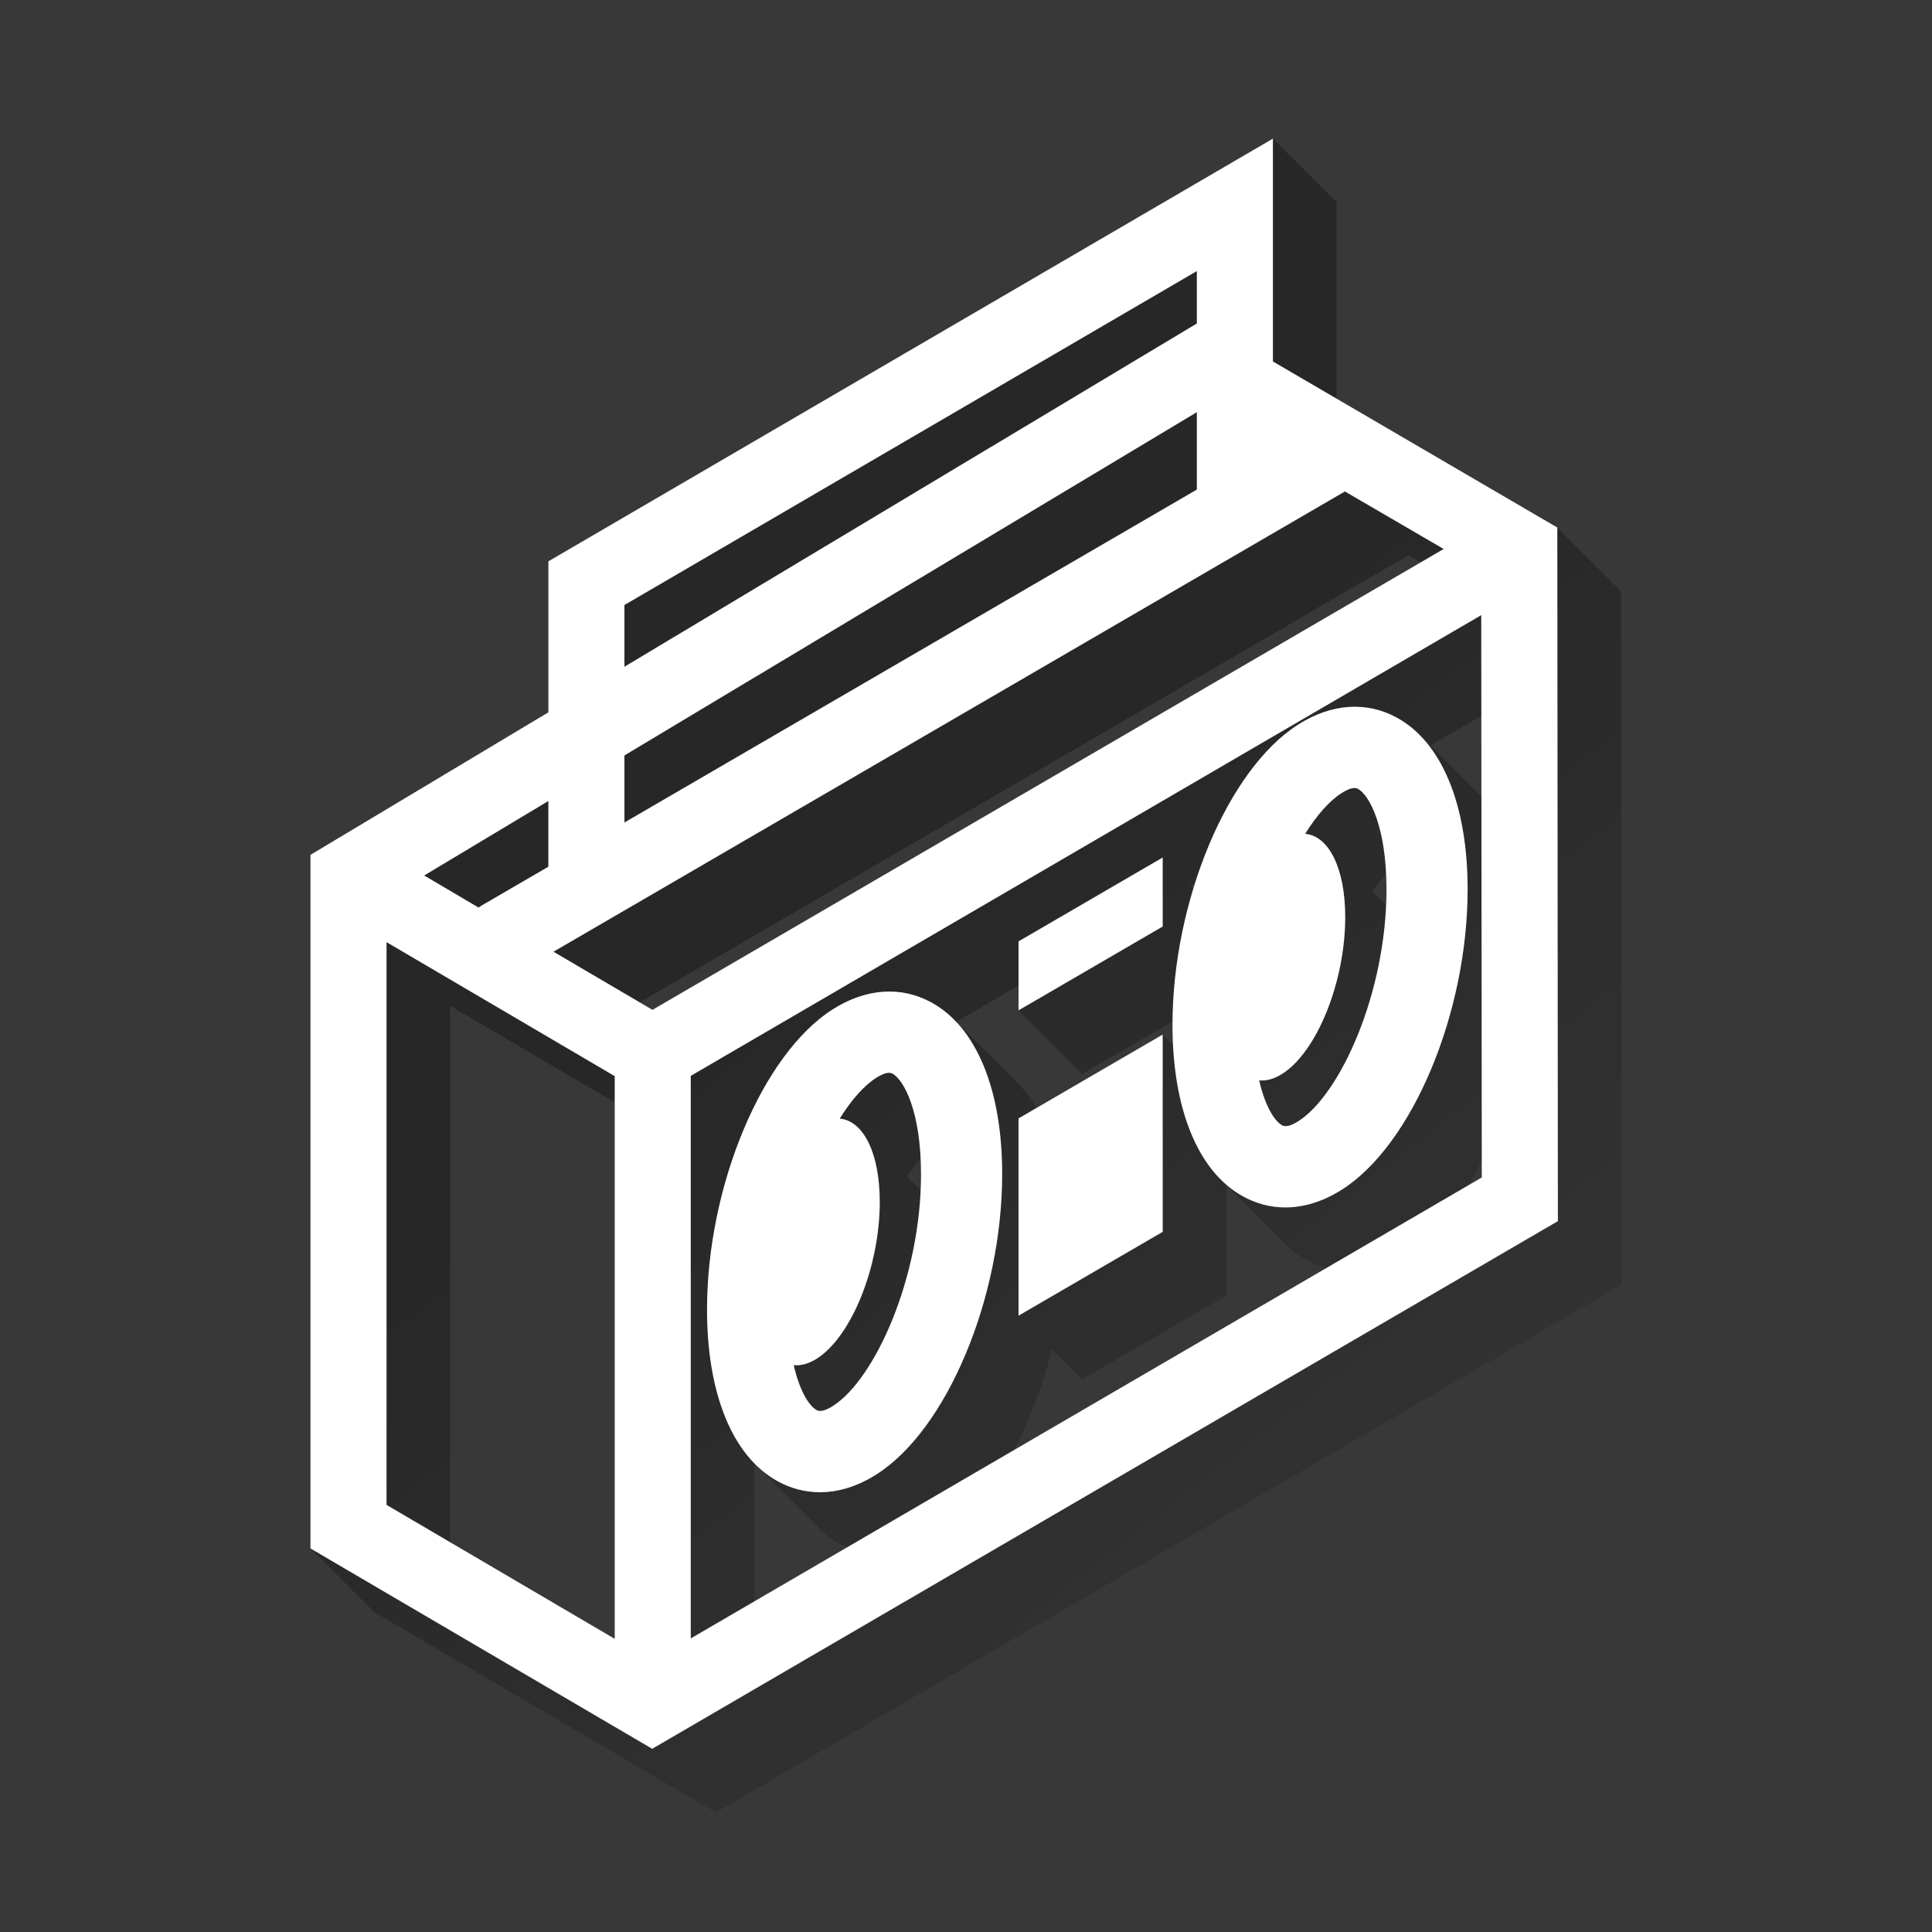
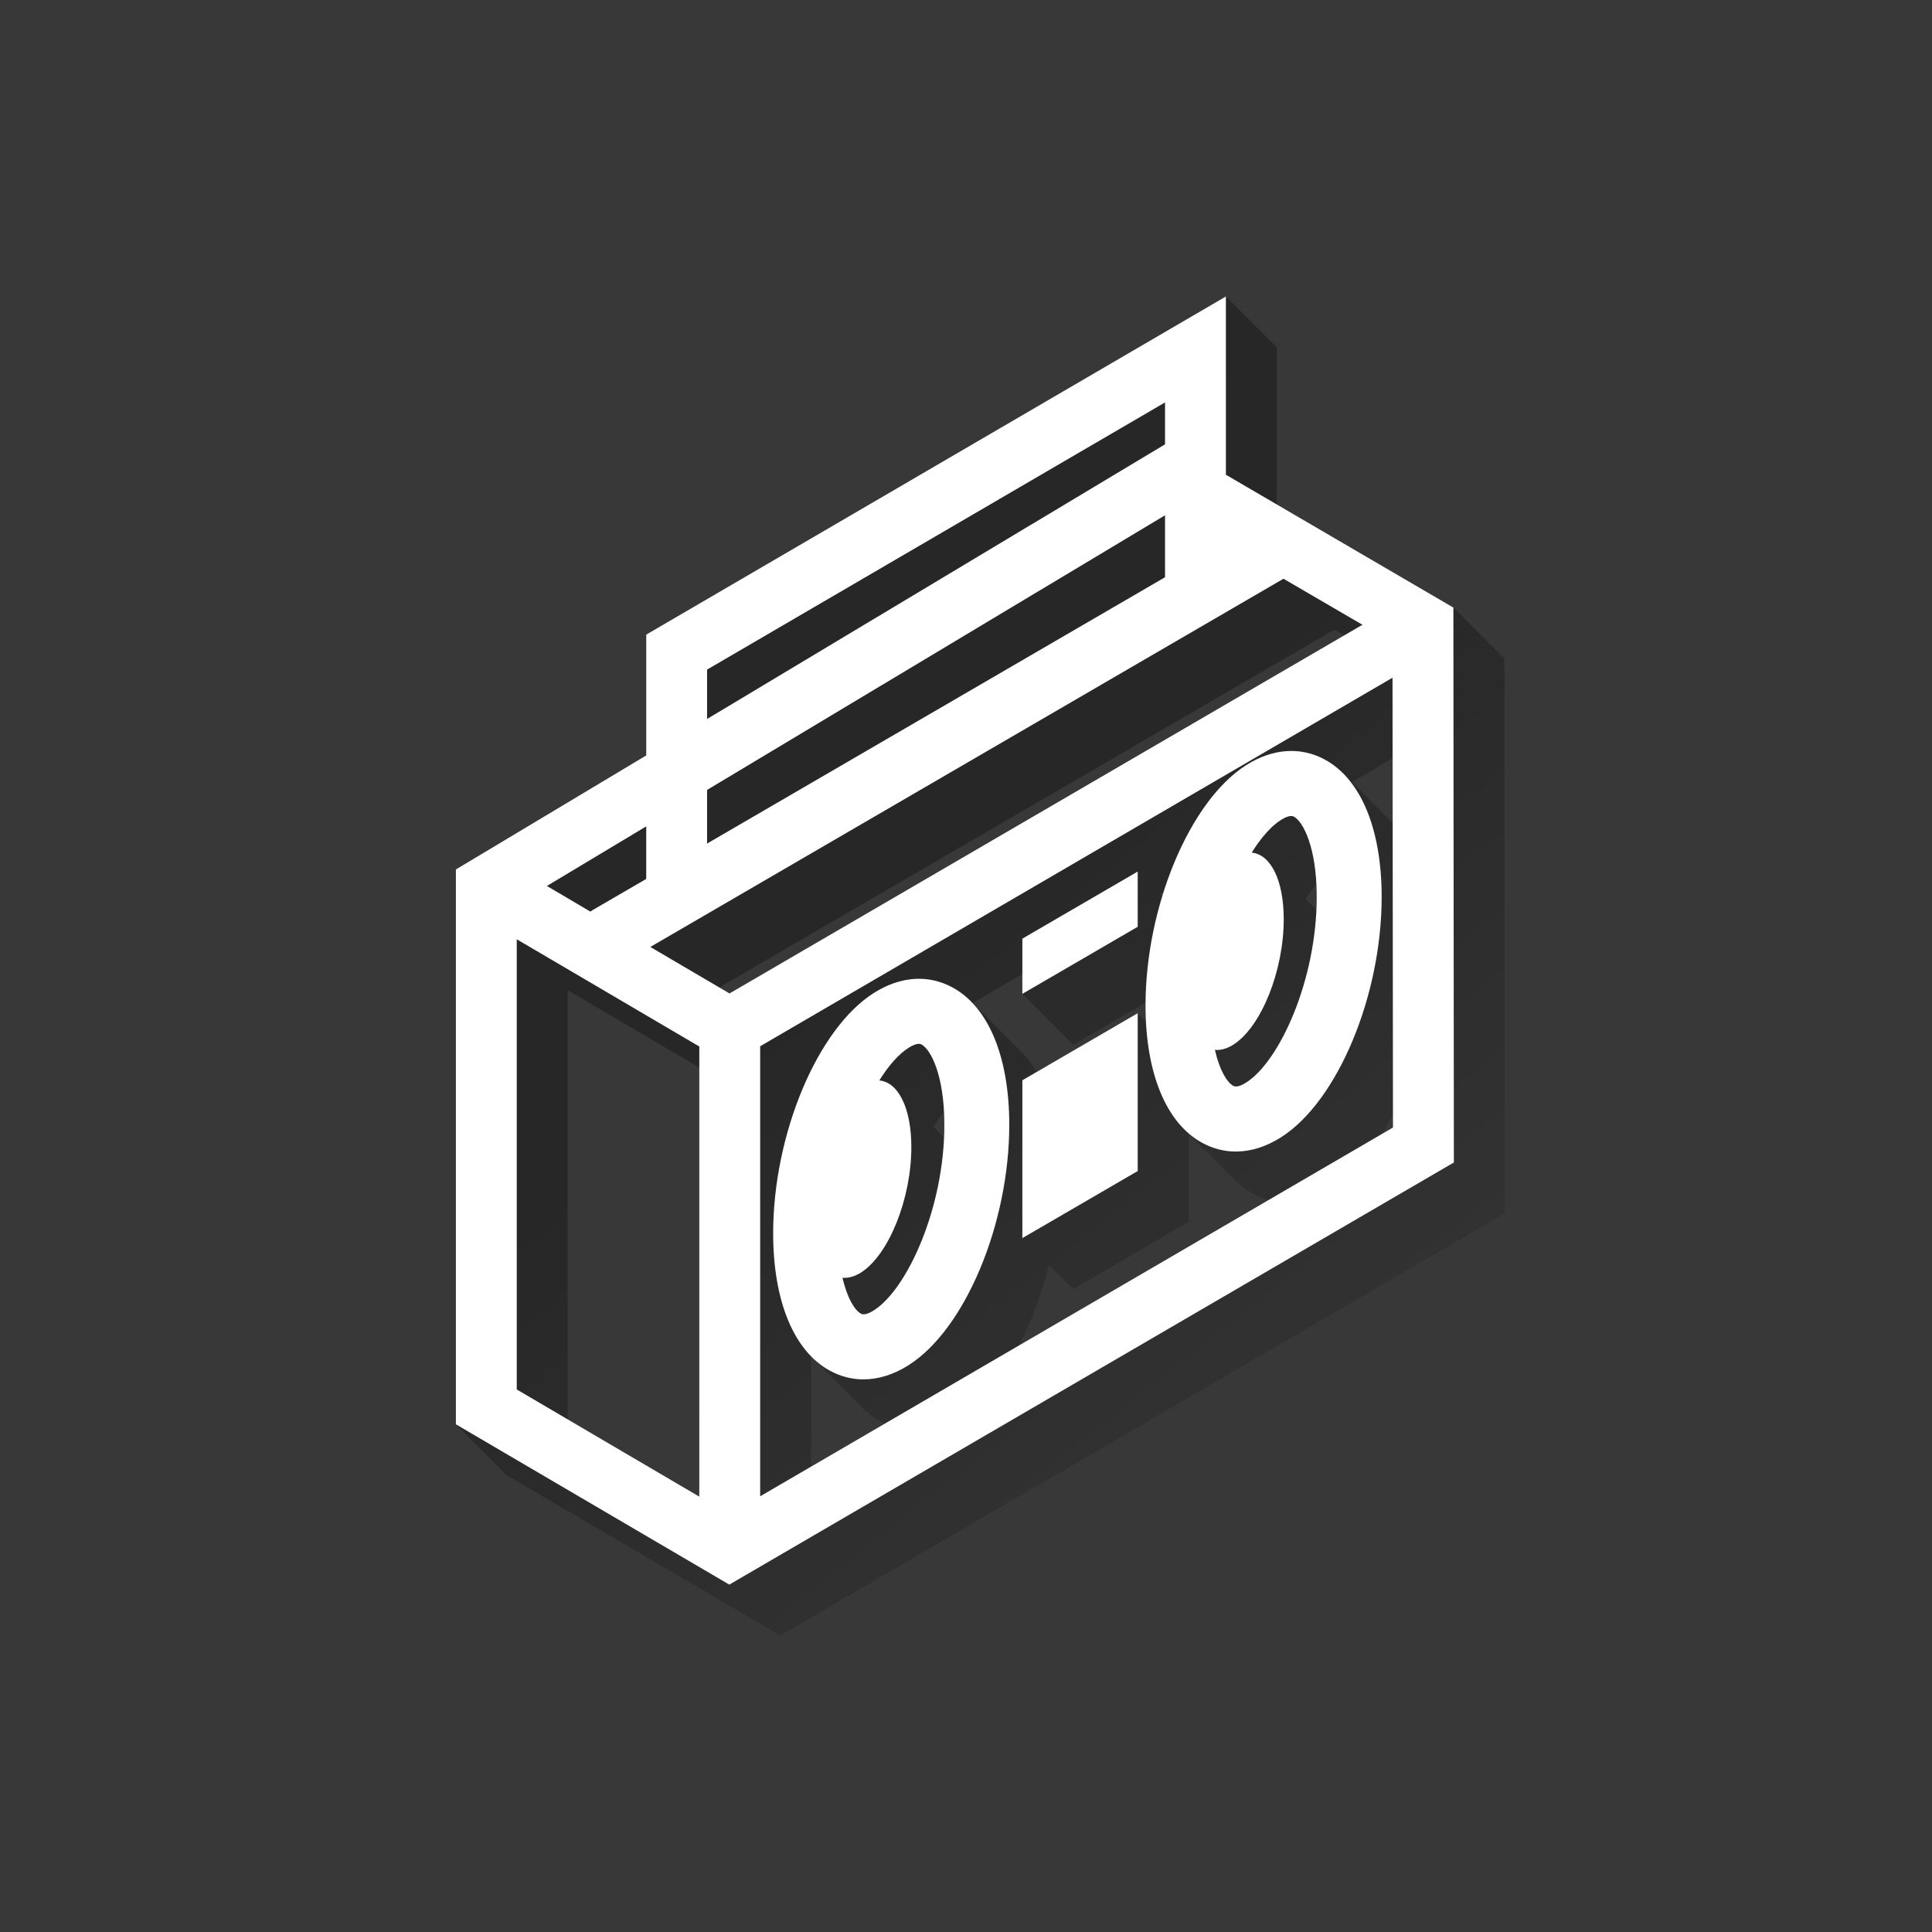
<svg xmlns="http://www.w3.org/2000/svg" xmlns:xlink="http://www.w3.org/1999/xlink" viewBox="0 0 640 640" width="512" height="512">
  <defs>
-     <path d="M0 0h640v640H0V0z" id="a" />
-     <path d="M123.93 534.02l-21.09-21.08V283.18l78.81-47.21v-50.02L421.67 45.92l21.08 21.09v65.04l73.13 42.7 21.09 21.08.19 229.77-300.02 174.8-113.21-66.38zm391.96-350.49l-73.14-42.7-21.08-21.09V79.31l-22.54 13.15 18.43 18.42v17.37l-18.37 11.01 18.37 18.37v21.43l27.96-16.26 32.71 19.06 21.08 21.09-5.98 3.48 18.43 18.43.19 182.06 4.12-2.4-.18-220.99zM271.61 494.32c6.17 0 12.52-1.96 18.68-5.87.28-.18.56-.36.85-.55-.31-.21-.62-.48-.94-.8-2.11-2.1-18.97-18.97-21.08-21.08-2.16-2.16-4.57-6.69-6.19-13.79 2.37.23 4.94-.45 7.64-2.15 11.52-7.31 20.86-30.55 20.86-51.91 0-6.71-.92-12.43-2.54-16.9-.89-.89-8.03-8.04-8.92-8.93-14.67 20.51-24.67 52.3-24.67 82.6 0 14.95 2.44 27.82 6.97 37.82 3.03 1.04 6.16 1.56 9.34 1.56zm60.37-105.4c0-14.94-2.44-27.82-6.97-37.81-8.91-3.08-18.69-1.62-28.02 4.3-.28.18-.57.36-.85.55.31.22.63.49.95.81 2.11 2.11 18.98 18.98 21.08 21.09 3.64 3.63 8.02 14 8.02 32.15 0 12.47-2.02 24.85-5.26 35.98 6.89-17.35 11.05-37.52 11.05-57.07zm-27 5.33c.08-1.77.12-3.55.12-5.32 0-1.78-.04-3.49-.12-5.12-1.52 1.74-3.03 3.73-4.5 5.94l4.5 4.5zm185.88-4.2v-5.49c-1.46 2.85-2.99 5.57-4.59 8.16.61-.35 2.14-1.25 4.59-2.67zm-11.67-133.29c-8.91-3.07-18.68-1.61-28.01 4.31-.29.18-.57.36-.85.55.31.21.62.48.95.81 2.1 2.11 18.97 18.97 21.08 21.08 3.64 3.64 8.02 14.01 8.02 32.16 0 12.47-2.03 24.86-5.27 36 6.89-17.36 11.06-37.54 11.06-57.09 0-14.95-2.44-27.82-6.98-37.82zm-20.02 43.15c.08-1.77.12-3.55.12-5.33 0-1.78-.04-3.48-.12-5.11-1.52 1.73-3.03 3.72-4.51 5.94 0 0 4.06 4.05 4.51 4.5zm-34.42 55.82c11.53-7.3 20.87-30.54 20.87-51.91 0-6.7-.92-12.43-2.54-16.9-.89-.89-8.03-8.03-8.93-8.92-14.66 20.5-24.66 52.3-24.66 82.6 0 14.94 2.43 27.82 6.97 37.81 3.03 1.05 6.16 1.57 9.33 1.57 6.17 0 12.53-1.97 18.69-5.87.28-.18.56-.36.84-.55-.3-.22-.61-.48-.93-.8l-21.09-21.09c-2.15-2.15-4.57-6.68-6.18-13.78 2.37.22 4.94-.45 7.63-2.16zm65.96-118.6l-16.9 9.85 16.93 16.93-.03-26.78zM316.8 338.5l20.29 20.29c2.34 2.34 4.45 5.09 6.31 8.22 2.78-1.62 16.7-9.72 41.76-24.3 2.04 2.05 3.18 3.18 3.41 3.41-.11-2.15-.17-4.36-.17-6.61 0-.38 0-.75.01-1.12-2 1.16-11.97 6.96-29.92 17.39L337.4 334.7v-8.21l-20.6 12.01zm77.58-45.22l.95.95c.19-.61.38-1.23.57-1.83 0 0-.51.29-1.52.88zm-35.89 130.29l26.67-15.51v-31.99l-26.67 15.51v31.99zm80.87-3.51c-2.23-.61-4.41-1.49-6.52-2.66-2.66-1.46-5.13-3.33-7.37-5.58l-19.22-19.22v36.55l-47.76 27.77c-6.02-6.02-9.37-9.36-10.04-10.03-2.98 12.07-7.28 23.51-12.52 33.45 20.68-12.06 93.09-54.25 103.43-60.28zm-189.45 110.4c18.33-10.68 28.51-16.61 30.55-17.8-.61-.28-1.21-.59-1.81-.91-2.66-1.47-5.12-3.34-7.37-5.59-2.11-2.1-18.98-18.97-21.09-21.08-.09-.1-.18-.19-.28-.29v45.67zm-16.18-176.91l-29.3-17.19L186 317.93c-3.25 1.89-5.05 2.94-5.42 3.15-.34.2-.66.41-.97.64-1.2-.71-7.2-4.25-18.01-10.62l-18.39-18.39-19.28 11.56V525.3l92.12 54.01 31.17-18.16-18.4-18.4V356.4l4.91-2.85zM466.6 183.89L211.89 332.02l4.25 2.5 254.54-148.26-4.08-2.37zm-259.75 88.57v-22.21l18.36-11.02-18.36-18.36v-16.23l-4.11 2.4v50.02l-18.38 11.01 18.38 18.37V304l22.54-13.11-18.43-18.43zm-57.73 238.43l54.51 31.99v-177.7l-54.51-32v177.71zm75.59 53.08l-75.59-44.37-21.08-21.09V312.09l75.59 44.39 21.08 21.09v186.4z" id="b" />
-     <path d="M516.07 404.52L216.05 579.31l-113.21-66.37V283.18l78.81-47.21v-50.02L421.67 45.92v73.82l94.21 55.01.19 229.77zM206.85 220.87l189.62-113.71V89.8L206.85 200.42v20.45zm0 51.59l189.62-110.28v-25.64L206.85 250.25v22.21zm-66.33 17.56c10.8 6.37 16.8 9.9 18 10.61.31-.22.64-.44.98-.64 1.48-.86 8.86-5.15 22.15-12.88v-21.76l-41.13 24.67zm63.11 66.46l-75.59-44.39v186.42l75.59 44.37v-186.4zm12.51-21.96l262.09-152.66-32.71-19.06-262.17 152.47 32.79 19.25zm274.72 55.53l-.18-186.27L228.82 356.4v186.35l262.04-152.7zm-200.57 98.4c-6.16 3.91-12.51 5.87-18.68 5.87-4.86 0-9.6-1.21-14.04-3.66-14.85-8.16-23.36-28.87-23.36-56.81 0-40.99 18.31-84.71 41.69-99.53 11.01-6.97 22.64-7.76 32.73-2.2 14.84 8.16 23.35 28.87 23.35 56.8 0 41-18.31 84.72-41.69 99.53zm5.38-132.78c-.33-.19-.72-.28-1.16-.28-1.09 0-2.5.55-4.22 1.64-4.05 2.56-8.23 7.28-12.12 13.52 7.77.72 13.26 11.23 13.26 27.62 0 21.36-9.34 44.6-20.86 51.91-2.7 1.7-5.27 2.38-7.64 2.15 1.98 8.71 5.16 13.55 7.59 14.88 1.15.64 2.96.18 5.38-1.36 13.82-8.75 29.21-42.46 29.2-76.82 0-20.6-5.64-31.18-9.43-33.26zm148.81 38.44c-6.16 3.9-12.52 5.87-18.69 5.87-4.85 0-9.59-1.22-14.04-3.66-14.84-8.17-23.35-28.87-23.35-56.81 0-40.99 18.31-84.71 41.69-99.53 11.01-6.97 22.63-7.76 32.72-2.21 14.84 8.17 23.36 28.87 23.36 56.81 0 40.99-18.31 84.71-41.69 99.53zm5.38-132.79c-.33-.18-.72-.27-1.17-.27-1.08 0-2.49.55-4.21 1.63-4.05 2.57-8.23 7.29-12.12 13.53 7.76.71 13.26 11.23 13.26 27.61 0 21.37-9.34 44.61-20.87 51.91-2.69 1.71-5.26 2.38-7.63 2.16 1.98 8.7 5.16 13.55 7.59 14.88 1.15.63 2.96.18 5.38-1.36 13.81-8.76 29.2-42.46 29.2-76.83 0-20.59-5.64-31.17-9.43-33.26zM337.4 370.49l47.76-27.78v65.35l-47.76 27.78v-65.35zm0-58.65l47.76-27.78v22.86L337.4 334.7v-22.86z" id="d" />
-     <path d="M516.07 404.52L216.05 579.31l-113.21-66.37V283.18l78.81-47.21v-50.02L421.67 45.92v73.82l94.21 55.01.19 229.77zM206.85 220.87l189.62-113.71V89.8L206.85 200.42v20.45zm0 51.59l189.62-110.28v-25.64L206.85 250.25v22.21zm-66.33 17.56c10.8 6.37 16.8 9.9 18 10.61.31-.22.64-.44.98-.64 1.48-.86 8.86-5.15 22.15-12.88v-21.76l-41.13 24.67zm63.11 66.46l-75.59-44.39v186.42l75.59 44.37v-186.4zm12.51-21.96l262.09-152.66-32.71-19.06-262.17 152.47 32.79 19.25zm274.72 55.53l-.18-186.27L228.82 356.4v186.35l262.04-152.7zm-200.57 98.4c-6.16 3.91-12.51 5.87-18.68 5.87-4.86 0-9.6-1.21-14.04-3.66-14.85-8.16-23.36-28.87-23.36-56.81 0-40.99 18.31-84.71 41.69-99.53 11.01-6.97 22.64-7.76 32.73-2.2 14.84 8.16 23.35 28.87 23.35 56.8 0 41-18.31 84.72-41.69 99.53zm5.38-132.78c-.33-.19-.72-.28-1.16-.28-1.09 0-2.5.55-4.22 1.64-4.05 2.56-8.23 7.28-12.12 13.52 7.77.72 13.26 11.23 13.26 27.62 0 21.36-9.34 44.6-20.86 51.91-2.7 1.7-5.27 2.38-7.64 2.15 1.98 8.71 5.16 13.55 7.59 14.88 1.15.64 2.96.18 5.38-1.36 13.82-8.75 29.21-42.46 29.2-76.82 0-20.6-5.64-31.18-9.43-33.26zm148.81 38.44c-6.16 3.9-12.52 5.87-18.69 5.87-4.85 0-9.59-1.22-14.04-3.66-14.84-8.17-23.35-28.87-23.35-56.81 0-40.99 18.31-84.71 41.69-99.53 11.01-6.97 22.63-7.76 32.72-2.21 14.84 8.17 23.36 28.87 23.36 56.81 0 40.99-18.31 84.71-41.69 99.53zm5.38-132.79c-.33-.18-.72-.27-1.17-.27-1.08 0-2.49.55-4.21 1.63-4.05 2.57-8.23 7.29-12.12 13.53 7.76.71 13.26 11.23 13.26 27.61 0 21.37-9.34 44.61-20.87 51.91-2.69 1.71-5.26 2.38-7.63 2.16 1.98 8.7 5.16 13.55 7.59 14.88 1.15.63 2.96.18 5.38-1.36 13.81-8.76 29.2-42.46 29.2-76.83 0-20.59-5.64-31.17-9.43-33.26zM337.4 370.49l47.76-27.78v65.35l-47.76 27.78v-65.35zm0-58.65l47.76-27.78v22.86L337.4 334.7v-22.86z" id="e" />
-     <linearGradient id="c" gradientUnits="userSpaceOnUse" x1="102.84" y1="45.92" x2="537.16" y2="600.4">
+     <path d="M640 0v640H0V0h640z" id="a" />
+     <path d="M151.02 471.82v-183.8l63.05-37.77v-40.02L406.09 98.21l16.86 16.87v52.03l58.5 34.16 16.88 16.87.15 183.81-240.02 139.84-90.57-53.1-16.87-16.87zm271.93-297.68l-16.86-16.88v-32.34l-18.04 10.52 14.75 14.74v13.89l-14.7 8.81 14.7 14.7v17.14l22.37-13.01 26.16 15.25 16.87 16.87-4.79 2.79 14.75 14.74.15 145.65 3.3-1.92-.15-176.79-58.51-34.16zM300.98 452.23c.23-.14.45-.29.68-.44-.25-.17-.49-.38-.75-.64-1.69-1.68-15.18-15.17-16.86-16.86-1.73-1.73-3.66-5.35-4.96-11.03 1.9.18 3.96-.36 6.12-1.72 9.21-5.85 16.68-24.44 16.68-41.53 0-5.37-.73-9.95-2.03-13.52-.71-.71-6.42-6.43-7.13-7.15-11.74 16.41-19.74 41.84-19.74 66.08 0 11.96 1.95 22.26 5.58 30.26 2.42.83 4.92 1.25 7.47 1.25 4.93 0 10.01-1.57 14.94-4.7zm27.78-109.87c-7.13-2.46-14.95-1.3-22.42 3.44-.22.14-.45.29-.68.44.25.18.51.39.76.65 1.69 1.69 15.19 15.18 16.87 16.87 2.91 2.9 6.41 11.2 6.41 25.72 0 9.98-1.61 19.88-4.21 28.78 5.52-13.88 8.84-30.01 8.84-45.65 0-11.95-1.95-22.26-5.57-30.25zm-15.93 30.26c0-1.43-.03-2.8-.1-4.1-1.21 1.39-2.42 2.98-3.6 4.75l3.6 3.6c.07-1.89.1-3.31.1-4.25zm148.61-3.5c-1.17 2.28-2.39 4.46-3.67 6.53.48-.28 1.71-1 3.67-2.14v-4.39zm-31.75-98.79c-.23.14-.45.29-.68.44.25.17.5.38.76.65 1.68 1.68 15.18 15.17 16.87 16.86 2.91 2.91 6.41 11.21 6.41 25.73 0 9.97-1.62 19.89-4.21 28.8 5.51-13.89 8.85-30.03 8.85-45.67 0-11.96-1.96-22.26-5.59-30.26-7.13-2.46-14.94-1.29-22.41 3.45zm6.49 26.81c0-1.43-.03-2.79-.09-4.09-1.22 1.38-2.43 2.97-3.61 4.75 0 0 3.25 3.24 3.61 3.6.06-1.42.09-2.84.09-4.26zm-10.93 7.39c0-5.36-.74-9.95-2.04-13.52-.71-.71-6.42-6.43-7.14-7.14-11.73 16.4-19.73 41.84-19.73 66.08 0 11.95 1.95 22.26 5.58 30.25 2.42.84 4.93 1.26 7.46 1.26 4.94 0 10.03-1.58 14.95-4.7.23-.14.45-.29.68-.44-.24-.18-.49-.38-.75-.64l-16.87-16.87c-1.72-1.72-3.66-5.35-4.94-11.03 1.89.18 3.95-.36 6.1-1.72 9.22-5.84 16.7-24.44 16.7-41.53zm22.55-45.47l13.54 13.54-.02-21.42-13.52 7.88zM338.42 348.5c1.87 1.88 3.56 4.08 5.05 6.58 2.22-1.3 13.36-7.78 33.41-19.44 1.63 1.64 2.54 2.54 2.73 2.73-.09-1.72-.14-3.49-.14-5.29 0-.3 0-.6.01-.9-1.6.93-9.58 5.57-23.94 13.92-1.12-1.13-6.75-6.75-16.87-16.87v-6.57l-16.48 9.61 16.23 16.23zm46.59-51.64c.16-.49.31-.99.46-1.47 0 0-.41.23-1.22.71.16.15.69.68.76.76zm-8.13 91.06v-25.59l-21.34 12.41v25.59l21.34-12.41zm38.14 7.47c-2.13-1.17-4.1-2.66-5.89-4.46l-15.38-15.38v29.24c-22.92 13.33-35.66 20.74-38.21 22.22-4.81-4.82-7.49-7.49-8.03-8.03-2.38 9.66-5.82 18.81-10.02 26.76 16.55-9.64 74.48-43.4 82.75-48.22-1.79-.49-3.53-1.19-5.22-2.13zm-121.9 76.21c-.49-.22-.97-.47-1.45-.73-2.13-1.17-4.1-2.67-5.9-4.47-1.68-1.68-15.18-15.18-16.87-16.86-.07-.08-.14-.16-.22-.24v36.54c15.2-8.86 23.35-13.61 24.44-14.24zm-60.83-141.04c-8.84-8.85-13.76-13.76-14.74-14.74-2.6 1.51-4.04 2.35-4.34 2.52-.27.16-.52.32-.77.51-.96-.57-5.76-3.4-14.41-8.5l-14.71-14.71-15.43 9.25v176.82l73.7 43.21 24.94-14.53-14.72-14.72V346.59l3.92-2.28-23.44-13.75zm5.97-3.47l3.4 2 203.63-118.61-3.26-1.9-203.77 118.51zm-4.03-65.42l14.69-8.81-14.69-14.69v-12.99l-3.29 1.92v40.02l-14.7 8.81 14.7 14.69v14.05l18.03-10.49-14.74-14.74v-17.77zm-2.58 234.11V353.62l-43.6-25.6v142.16l43.6 25.6zm-43.6-18.63l-16.87-16.87V311.14l60.47 35.52 16.87 16.87v149.12l-60.47-35.5z" id="b" />
+     <path d="M151.02 471.82v-183.8l63.05-37.77v-40.02L406.09 98.21l16.86 16.87v52.03l58.5 34.16 16.88 16.87.15 183.81-240.02 139.84-90.57-53.1-16.87-16.87zm271.93-297.68l-16.86-16.88v-32.34l-18.04 10.52 14.75 14.74v13.89l-14.7 8.81 14.7 14.7v17.14l22.37-13.01 26.16 15.25 16.87 16.87-4.79 2.79 14.75 14.74.15 145.65 3.3-1.92-.15-176.79-58.51-34.16zM300.98 452.23c.23-.14.45-.29.68-.44-.25-.17-.49-.38-.75-.64-1.69-1.68-15.18-15.17-16.86-16.86-1.73-1.73-3.66-5.35-4.96-11.03 1.9.18 3.96-.36 6.12-1.72 9.21-5.85 16.68-24.44 16.68-41.53 0-5.37-.73-9.95-2.03-13.52-.71-.71-6.42-6.43-7.13-7.15-11.74 16.41-19.74 41.84-19.74 66.08 0 11.96 1.95 22.26 5.58 30.26 2.42.83 4.92 1.25 7.47 1.25 4.93 0 10.01-1.57 14.94-4.7zm27.78-109.87c-7.13-2.46-14.95-1.3-22.42 3.44-.22.14-.45.29-.68.44.25.18.51.39.76.65 1.69 1.69 15.19 15.18 16.87 16.87 2.91 2.9 6.41 11.2 6.41 25.72 0 9.98-1.61 19.88-4.21 28.78 5.52-13.88 8.84-30.01 8.84-45.65 0-11.95-1.95-22.26-5.57-30.25zm-15.93 30.26c0-1.43-.03-2.8-.1-4.1-1.21 1.39-2.42 2.98-3.6 4.75l3.6 3.6c.07-1.89.1-3.31.1-4.25zm148.61-3.5c-1.17 2.28-2.39 4.46-3.67 6.53.48-.28 1.71-1 3.67-2.14v-4.39zm-31.75-98.79c-.23.14-.45.29-.68.44.25.17.5.38.76.65 1.68 1.68 15.18 15.17 16.87 16.86 2.91 2.91 6.41 11.21 6.41 25.73 0 9.97-1.62 19.89-4.21 28.8 5.51-13.89 8.85-30.03 8.85-45.67 0-11.96-1.96-22.26-5.59-30.26-7.13-2.46-14.94-1.29-22.41 3.45zm6.49 26.81c0-1.43-.03-2.79-.09-4.09-1.22 1.38-2.43 2.97-3.61 4.75 0 0 3.25 3.24 3.61 3.6.06-1.42.09-2.84.09-4.26zm-10.93 7.39c0-5.36-.74-9.95-2.04-13.52-.71-.71-6.42-6.43-7.14-7.14-11.73 16.4-19.73 41.84-19.73 66.08 0 11.95 1.95 22.26 5.58 30.25 2.42.84 4.93 1.26 7.46 1.26 4.94 0 10.03-1.58 14.95-4.7.23-.14.45-.29.68-.44-.24-.18-.49-.38-.75-.64l-16.87-16.87c-1.72-1.72-3.66-5.35-4.94-11.03 1.89.18 3.95-.36 6.1-1.72 9.22-5.84 16.7-24.44 16.7-41.53zm22.55-45.47l13.54 13.54-.02-21.42-13.52 7.88zM338.42 348.5c1.87 1.88 3.56 4.08 5.05 6.58 2.22-1.3 13.36-7.78 33.41-19.44 1.63 1.64 2.54 2.54 2.73 2.73-.09-1.72-.14-3.49-.14-5.29 0-.3 0-.6.01-.9-1.6.93-9.58 5.57-23.94 13.92-1.12-1.13-6.75-6.75-16.87-16.87v-6.57l-16.48 9.61 16.23 16.23zm46.59-51.64c.16-.49.31-.99.46-1.47 0 0-.41.23-1.22.71.16.15.69.68.76.76zm-8.13 91.06v-25.59l-21.34 12.41v25.59l21.34-12.41zm38.14 7.47c-2.13-1.17-4.1-2.66-5.89-4.46l-15.38-15.38v29.24c-22.92 13.33-35.66 20.74-38.21 22.22-4.81-4.82-7.49-7.49-8.03-8.03-2.38 9.66-5.82 18.81-10.02 26.76 16.55-9.64 74.48-43.4 82.75-48.22-1.79-.49-3.53-1.19-5.22-2.13zm-121.9 76.21c-.49-.22-.97-.47-1.45-.73-2.13-1.17-4.1-2.67-5.9-4.47-1.68-1.68-15.18-15.18-16.87-16.86-.07-.08-.14-.16-.22-.24v36.54c15.2-8.86 23.35-13.61 24.44-14.24zm-60.83-141.04c-8.84-8.85-13.76-13.76-14.74-14.74-2.6 1.51-4.04 2.35-4.34 2.52-.27.16-.52.32-.77.51-.96-.57-5.76-3.4-14.41-8.5l-14.71-14.71-15.43 9.25v176.82l73.7 43.21 24.94-14.53-14.72-14.72V346.59l3.92-2.28-23.44-13.75zm5.97-3.47l3.4 2 203.63-118.61-3.26-1.9-203.77 118.51zm-4.03-65.42l14.69-8.81-14.69-14.69v-12.99l-3.29 1.92v40.02l-14.7 8.81 14.7 14.69v14.05l18.03-10.49-14.74-14.74v-17.77zm-2.58 234.11V353.62l-43.6-25.6v142.16l43.6 25.6zm-43.6-18.63l-16.87-16.87V311.14l60.47 35.52 16.87 16.87v149.12l-60.47-35.5z" id="d" />
+     <path d="M241.59 524.92l-90.57-53.1v-183.8l63.05-37.77v-40.02L406.09 98.21v59.05l75.36 44.01.16 183.82-240.02 139.83zM385.93 147.2v-13.89l-151.7 88.5v16.36l151.7-90.97zm0 44.02V170.7l-151.7 90.97v17.77l151.7-88.22zM195.57 301.98c.24-.18.51-.36.78-.52 1.18-.68 7.09-4.12 17.72-10.3v-17.41l-32.9 19.74c8.96 5.28 13.76 8.11 14.4 8.49zm-24.39 9.16v149.14l60.47 35.5V346.66l-60.47-35.52zm280.15-104.18l-26.16-15.25-209.74 121.98 26.23 15.4 209.67-122.13zm9.96 17.54L251.81 346.59v149.08l209.63-122.16-.15-149.01zM286.04 456.93c-3.89 0-7.68-.97-11.23-2.93-11.88-6.53-18.69-23.1-18.69-45.45 0-32.79 14.65-67.77 33.35-79.62 8.81-5.58 18.11-6.21 26.18-1.76 11.88 6.53 18.68 23.09 18.68 45.44 0 32.8-14.64 67.77-33.35 79.62-4.93 3.13-10.01 4.7-14.94 4.7zm18.32-111.15c-.87 0-2 .44-3.38 1.32-3.24 2.04-6.58 5.82-9.69 10.81 6.21.58 10.6 8.99 10.6 22.1 0 17.09-7.47 35.68-16.68 41.53-2.16 1.36-4.22 1.9-6.12 1.72 1.59 6.96 4.13 10.84 6.08 11.9.92.51 2.36.14 4.3-1.09 11.06-7 23.37-33.97 23.36-61.45 0-16.48-4.51-24.95-7.54-26.61-.27-.15-.58-.23-.93-.23zm105.02 35.68c-3.88 0-7.67-.98-11.23-2.93-11.87-6.54-18.68-23.1-18.68-45.45 0-32.79 14.65-67.77 33.35-79.62 8.81-5.58 18.11-6.21 26.18-1.77 11.87 6.53 18.69 23.09 18.69 45.45 0 32.79-14.65 67.76-33.36 79.62-4.92 3.12-10.01 4.7-14.95 4.7zm18.32-111.15c-.86 0-1.99.44-3.37 1.31-3.24 2.05-6.58 5.83-9.69 10.82 6.21.57 10.61 8.98 10.61 22.09 0 17.09-7.48 35.69-16.7 41.53-2.15 1.36-4.21 1.9-6.1 1.72 1.58 6.96 4.12 10.84 6.07 11.91.92.5 2.37.14 4.3-1.09 11.05-7.01 23.36-33.97 23.36-61.46 0-16.48-4.51-24.94-7.54-26.61-.27-.15-.58-.22-.94-.22zm-50.82 65.33v52.28l-38.21 22.22v-52.28l38.21-22.22zm0-46.92v18.29l-38.21 22.22v-18.29l38.21-22.22z" id="e" />
+     <path d="M241.59 524.92l-90.57-53.1v-183.8l63.05-37.77v-40.02L406.09 98.21v59.05l75.36 44.01.16 183.82-240.02 139.83zM385.93 147.2v-13.89l-151.7 88.5v16.36l151.7-90.97zm0 44.02V170.7l-151.7 90.97v17.77l151.7-88.22zM195.57 301.98c.24-.18.51-.36.78-.52 1.18-.68 7.09-4.12 17.72-10.3v-17.41l-32.9 19.74c8.96 5.28 13.76 8.11 14.4 8.49zm-24.39 9.16v149.14l60.47 35.5V346.66l-60.47-35.52zm280.15-104.18l-26.16-15.25-209.74 121.98 26.23 15.4 209.67-122.13zm9.96 17.54L251.81 346.59v149.08l209.63-122.16-.15-149.01zM286.04 456.93c-3.89 0-7.68-.97-11.23-2.93-11.88-6.53-18.69-23.1-18.69-45.45 0-32.79 14.65-67.77 33.35-79.62 8.81-5.58 18.11-6.21 26.18-1.76 11.88 6.53 18.68 23.09 18.68 45.44 0 32.8-14.64 67.77-33.35 79.62-4.93 3.13-10.01 4.7-14.94 4.7zm18.32-111.15c-.87 0-2 .44-3.38 1.32-3.24 2.04-6.58 5.82-9.69 10.81 6.21.58 10.6 8.99 10.6 22.1 0 17.09-7.47 35.68-16.68 41.53-2.16 1.36-4.22 1.9-6.12 1.72 1.59 6.96 4.13 10.84 6.08 11.9.92.51 2.36.14 4.3-1.09 11.06-7 23.37-33.97 23.36-61.45 0-16.48-4.51-24.95-7.54-26.61-.27-.15-.58-.23-.93-.23zm105.02 35.68c-3.88 0-7.67-.98-11.23-2.93-11.87-6.54-18.68-23.1-18.68-45.45 0-32.79 14.65-67.77 33.35-79.62 8.81-5.58 18.11-6.21 26.18-1.77 11.87 6.53 18.69 23.09 18.69 45.45 0 32.79-14.65 67.76-33.36 79.62-4.92 3.12-10.01 4.7-14.95 4.7zm18.32-111.15c-.86 0-1.99.44-3.37 1.31-3.24 2.05-6.58 5.83-9.69 10.82 6.21.57 10.61 8.98 10.61 22.09 0 17.09-7.48 35.69-16.7 41.53-2.15 1.36-4.21 1.9-6.1 1.72 1.58 6.96 4.12 10.84 6.07 11.91.92.5 2.37.14 4.3-1.09 11.05-7.01 23.36-33.97 23.36-61.46 0-16.48-4.51-24.94-7.54-26.61-.27-.15-.58-.22-.94-.22zm-50.82 65.33v52.28l-38.21 22.22v-52.28l38.21-22.22zm0-46.92v18.29l-38.21 22.22v-18.29l38.21-22.22z" id="f" />
+     <path d="M241.59 524.92l-90.57-53.1v-183.8l63.05-37.77v-40.02L406.09 98.21v59.05l75.36 44.01.16 183.82-240.02 139.83zM385.93 147.2v-13.89l-151.7 88.5v16.36l151.7-90.97zm0 44.02V170.7l-151.7 90.97v17.77l151.7-88.22zM195.57 301.98c.24-.18.51-.36.78-.52 1.18-.68 7.09-4.12 17.72-10.3v-17.41l-32.9 19.74c8.96 5.28 13.76 8.11 14.4 8.49zm-24.39 9.16v149.14l60.47 35.5V346.66l-60.47-35.52zm280.15-104.18l-26.16-15.25-209.74 121.98 26.23 15.4 209.67-122.13zm9.96 17.54L251.81 346.59v149.08l209.63-122.16-.15-149.01zM286.04 456.93c-3.89 0-7.68-.97-11.23-2.93-11.88-6.53-18.69-23.1-18.69-45.45 0-32.79 14.65-67.77 33.35-79.62 8.81-5.58 18.11-6.21 26.18-1.76 11.88 6.53 18.68 23.09 18.68 45.44 0 32.8-14.64 67.77-33.35 79.62-4.93 3.13-10.01 4.7-14.94 4.7zm18.32-111.15c-.87 0-2 .44-3.38 1.32-3.24 2.04-6.58 5.82-9.69 10.81 6.21.58 10.6 8.99 10.6 22.1 0 17.09-7.47 35.68-16.68 41.53-2.16 1.36-4.22 1.9-6.12 1.72 1.59 6.96 4.13 10.84 6.08 11.9.92.51 2.36.14 4.3-1.09 11.06-7 23.37-33.97 23.36-61.45 0-16.48-4.51-24.95-7.54-26.61-.27-.15-.58-.23-.93-.23zm105.02 35.68c-3.88 0-7.67-.98-11.23-2.93-11.87-6.54-18.68-23.1-18.68-45.45 0-32.79 14.65-67.77 33.35-79.62 8.81-5.58 18.11-6.21 26.18-1.77 11.87 6.53 18.69 23.09 18.69 45.45 0 32.79-14.65 67.76-33.36 79.62-4.92 3.12-10.01 4.7-14.95 4.7zm18.32-111.15c-.86 0-1.99.44-3.37 1.31-3.24 2.05-6.58 5.83-9.69 10.82 6.21.57 10.61 8.98 10.61 22.09 0 17.09-7.48 35.69-16.7 41.53-2.15 1.36-4.21 1.9-6.1 1.72 1.58 6.96 4.12 10.84 6.07 11.91.92.5 2.37.14 4.3-1.09 11.05-7.01 23.36-33.97 23.36-61.46 0-16.48-4.51-24.94-7.54-26.61-.27-.15-.58-.22-.94-.22zm-50.82 65.33v52.28l-38.21 22.22v-52.28l38.21-22.22zm0-46.92v18.29l-38.21 22.22v-18.29l38.21-22.22z" id="g" />
+     <path d="M241.59 524.92l-90.57-53.1v-183.8l63.05-37.77v-40.02L406.09 98.21v59.05l75.36 44.01.16 183.82-240.02 139.83zM385.93 147.2v-13.89l-151.7 88.5v16.36l151.7-90.97zm0 44.02V170.7l-151.7 90.97v17.77l151.7-88.22zM195.57 301.98c.24-.18.51-.36.78-.52 1.18-.68 7.09-4.12 17.72-10.3v-17.41l-32.9 19.74c8.96 5.28 13.76 8.11 14.4 8.49zm-24.39 9.16v149.14l60.47 35.5V346.66l-60.47-35.52zm280.15-104.18l-26.16-15.25-209.74 121.98 26.23 15.4 209.67-122.13zm9.96 17.54L251.81 346.59v149.08l209.63-122.16-.15-149.01zM286.04 456.93c-3.89 0-7.68-.97-11.23-2.93-11.88-6.53-18.69-23.1-18.69-45.45 0-32.79 14.65-67.77 33.35-79.62 8.81-5.58 18.11-6.21 26.18-1.76 11.88 6.53 18.68 23.09 18.68 45.44 0 32.8-14.64 67.77-33.35 79.62-4.93 3.13-10.01 4.7-14.94 4.7zm18.32-111.15c-.87 0-2 .44-3.38 1.32-3.24 2.04-6.58 5.82-9.69 10.81 6.21.58 10.6 8.99 10.6 22.1 0 17.09-7.47 35.68-16.68 41.53-2.16 1.36-4.22 1.9-6.12 1.72 1.59 6.96 4.13 10.84 6.08 11.9.92.51 2.36.14 4.3-1.09 11.06-7 23.37-33.97 23.36-61.45 0-16.48-4.51-24.95-7.54-26.61-.27-.15-.58-.23-.93-.23zm105.02 35.68c-3.88 0-7.67-.98-11.23-2.93-11.87-6.54-18.68-23.1-18.68-45.45 0-32.79 14.65-67.77 33.35-79.62 8.81-5.58 18.11-6.21 26.18-1.77 11.87 6.53 18.69 23.09 18.69 45.45 0 32.79-14.65 67.76-33.36 79.62-4.92 3.12-10.01 4.7-14.95 4.7zm18.32-111.15c-.86 0-1.99.44-3.37 1.31-3.24 2.05-6.58 5.83-9.69 10.82 6.21.57 10.61 8.98 10.61 22.09 0 17.09-7.48 35.69-16.7 41.53-2.15 1.36-4.21 1.9-6.1 1.72 1.58 6.96 4.12 10.84 6.07 11.91.92.5 2.37.14 4.3-1.09 11.05-7.01 23.36-33.97 23.36-61.46 0-16.48-4.51-24.94-7.54-26.61-.27-.15-.58-.22-.94-.22zm-50.82 65.33v52.28l-38.21 22.22v-52.28l38.21-22.22zm0-46.92v18.29l-38.21 22.22v-18.29l38.21-22.22z" id="h" />
+     <linearGradient id="c" gradientUnits="userSpaceOnUse" x1="151.02" y1="98.21" x2="498.48" y2="541.79">
      <stop offset="44%" stop-opacity=".31" />
      <stop offset="100%" stop-opacity="0" />
    </linearGradient>
  </defs>
  <use xlink:href="#a" fill="#383838" />
+   <use xlink:href="#a" fill-opacity="0" stroke="#000" stroke-opacity="0" />
  <use xlink:href="#b" fill="url(#c)" />
  <use xlink:href="#b" fill-opacity="0" stroke="#000" stroke-opacity="0" />
  <use xlink:href="#d" fill-opacity="0" />
-   <use xlink:href="#d" fill-opacity="0" stroke="#000" stroke-width="0" stroke-opacity="0" />
+   <use xlink:href="#d" fill-opacity="0" stroke="#000" stroke-opacity="0" />
+   <use xlink:href="#e" fill-opacity="0" />
+   <use xlink:href="#e" fill-opacity="0" stroke="#000" stroke-opacity="0" />
  <g>
-     <use xlink:href="#e" fill="#fff" />
-     <use xlink:href="#e" fill-opacity="0" stroke="#000" stroke-width="0" stroke-opacity="0" />
+     <use xlink:href="#f" fill-opacity="0" />
+     <use xlink:href="#f" fill-opacity="0" stroke="#000" stroke-width="0" stroke-opacity="0" />
+   </g>
+   <g>
+     <use xlink:href="#g" fill="#fff" />
+     <use xlink:href="#g" fill-opacity="0" stroke="#000" stroke-opacity="0" />
+   </g>
+   <g>
+     <use xlink:href="#h" fill-opacity="0" />
+     <use xlink:href="#h" fill-opacity="0" stroke="#000" stroke-width="0" stroke-opacity="0" />
  </g>
</svg>
